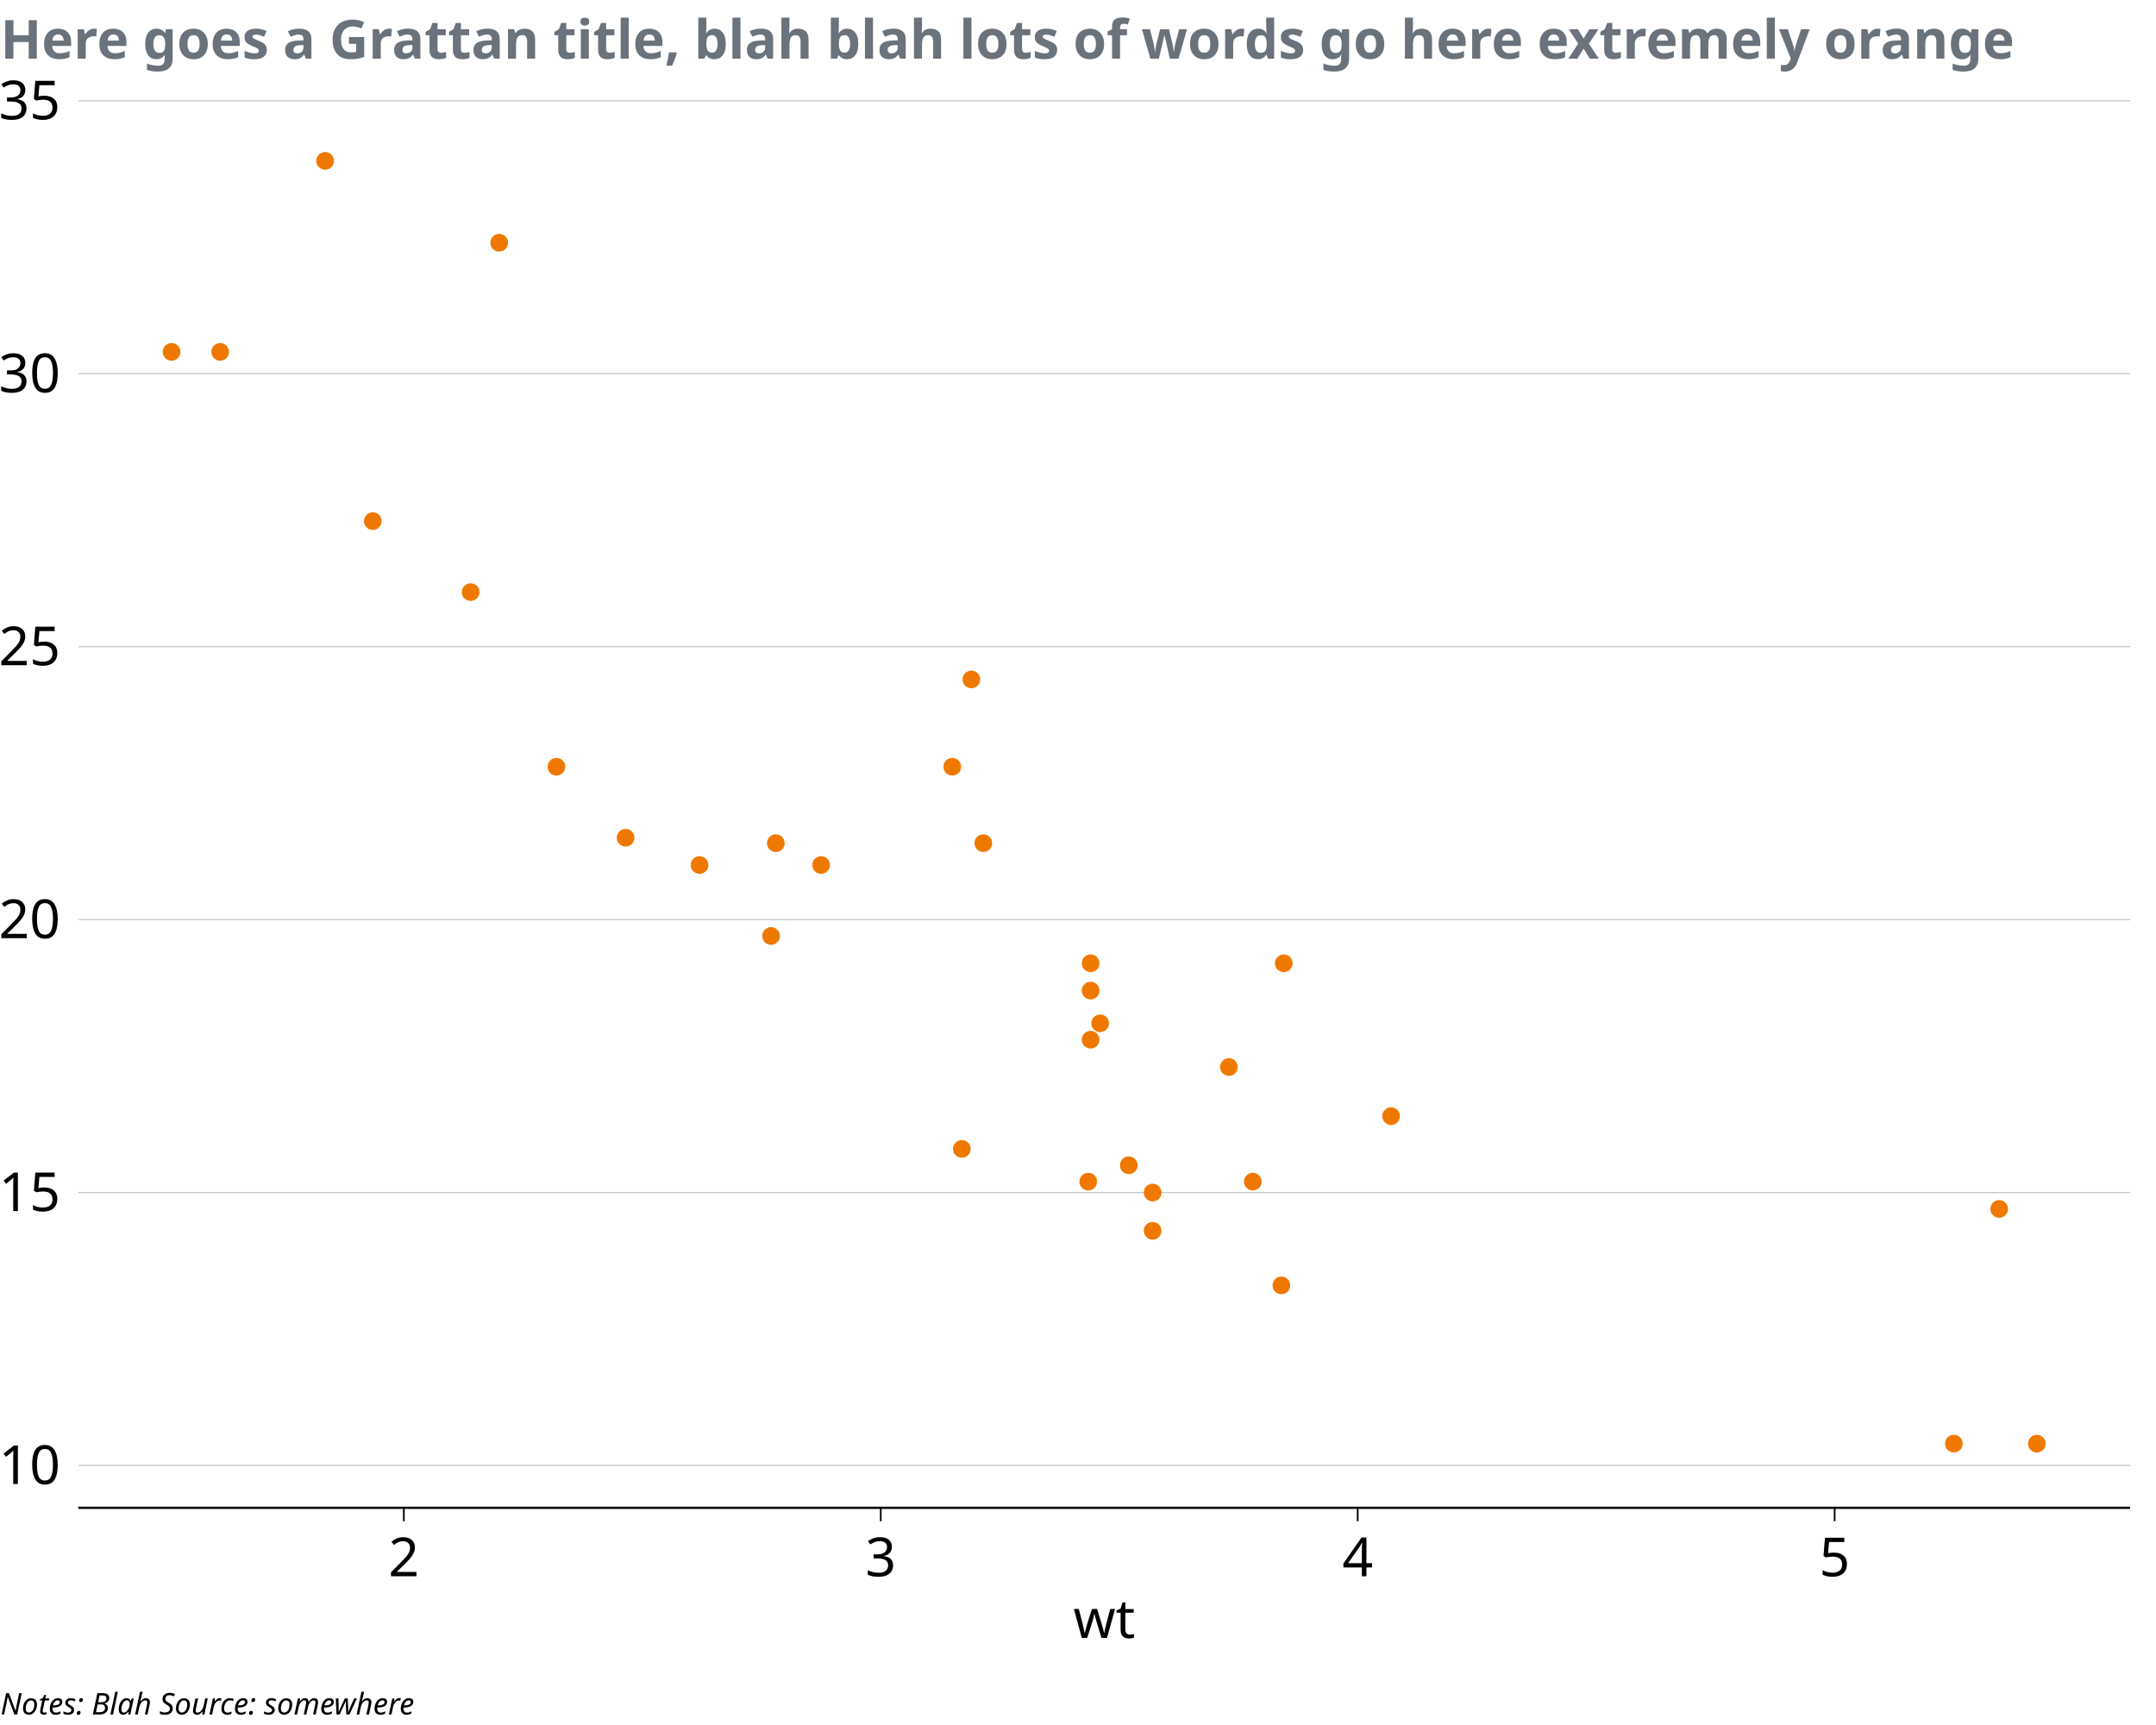
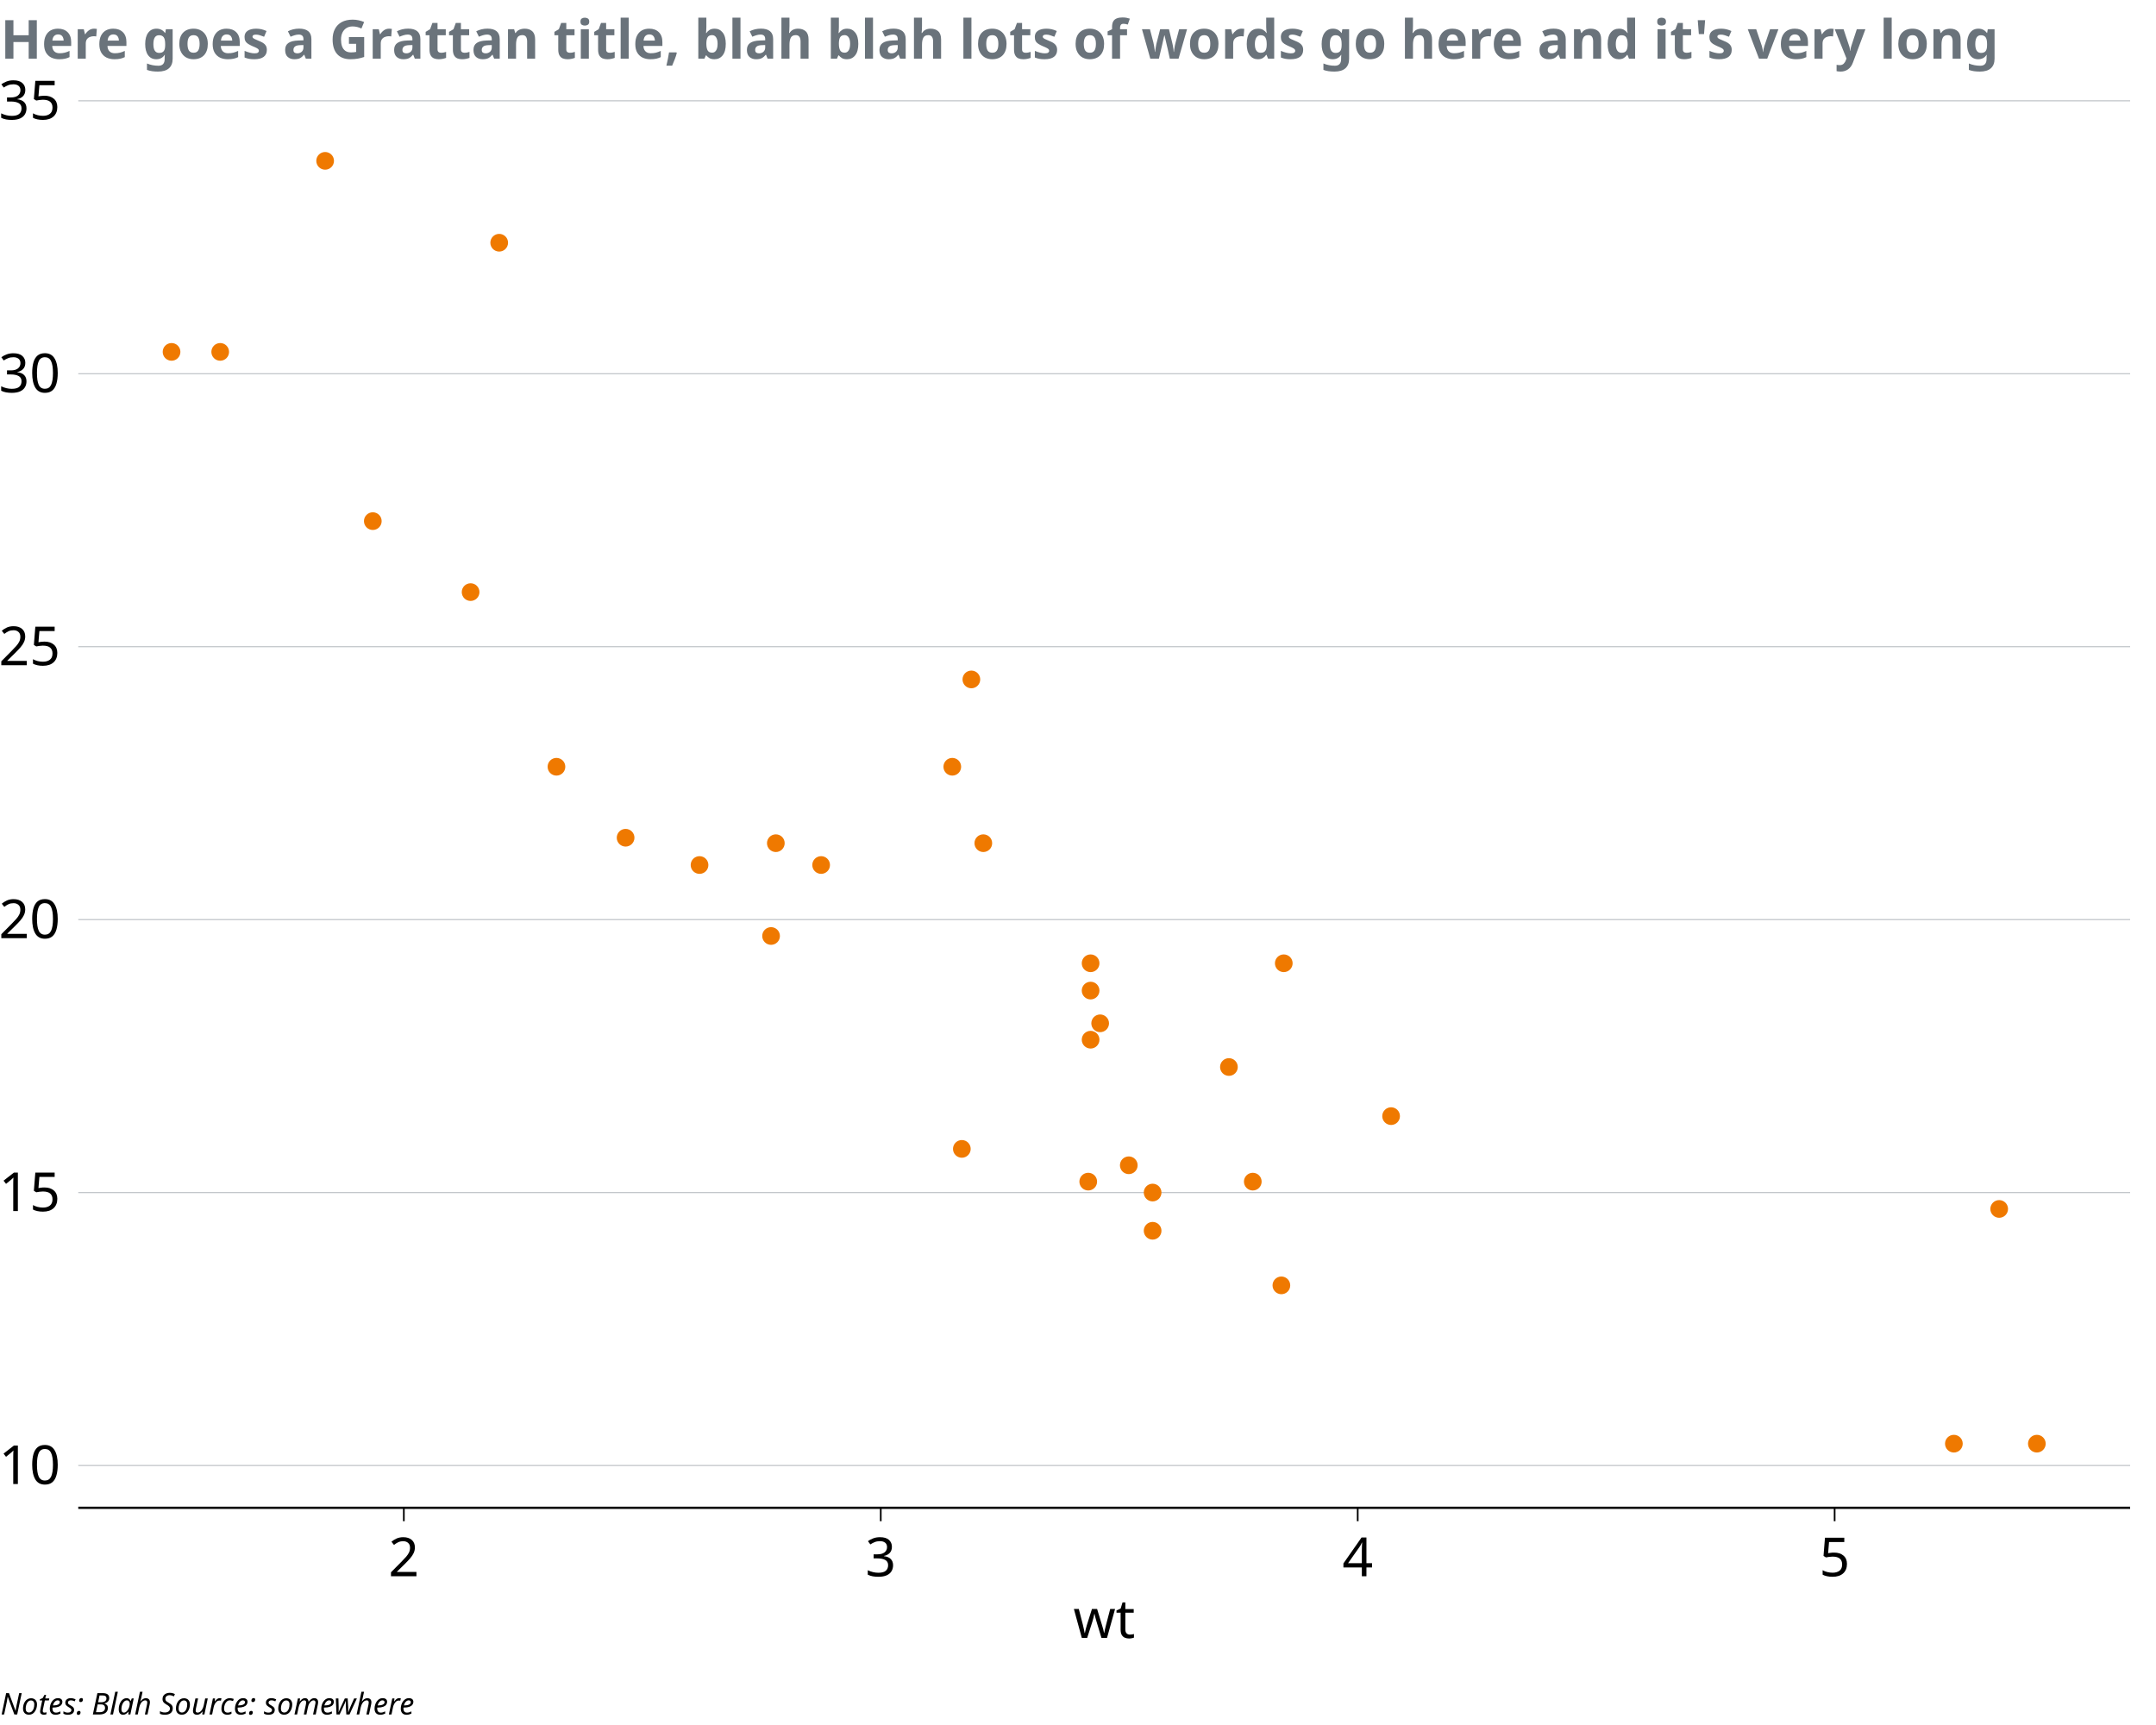
<svg xmlns="http://www.w3.org/2000/svg" class="svglite" data-engine-version="2.0" width="720.00pt" height="576.00pt" viewBox="0 0 720.00 576.00">
  <defs>
    <style type="text/css">
    .svglite line, .svglite polyline, .svglite polygon, .svglite path, .svglite rect, .svglite circle {
      fill: none;
      stroke: #000000;
      stroke-linecap: round;
      stroke-linejoin: round;
      stroke-miterlimit: 10.00;
    }
  </style>
  </defs>
  <rect width="100%" height="100%" style="stroke: none; fill: #FFFFFF;" />
  <defs>
    <clipPath id="cpMC4wMHw3MjAuMDB8MC4wMHw1NzYuMDA=">
      <rect x="0.00" y="0.00" width="720.00" height="576.00" />
    </clipPath>
  </defs>
  <g clip-path="url(#cpMC4wMHw3MjAuMDB8MC4wMHw1NzYuMDA=)">
    <rect x="0.00" y="0.00" width="720.00" height="576.00" style="stroke-width: 0.75; stroke: none; fill: #FFFFFF;" />
  </g>
  <defs>
    <clipPath id="cpMjYuMTR8NzExLjM2fDMyLjI5fDUwMy40Nw==">
      <rect x="26.14" y="32.29" width="685.22" height="471.18" />
    </clipPath>
  </defs>
  <g clip-path="url(#cpMjYuMTR8NzExLjM2fDMyLjI5fDUwMy40Nw==)">
    <rect x="26.14" y="32.29" width="685.22" height="471.18" style="stroke-width: 0.75; stroke: none; fill: #FFFFFF;" />
    <polyline points="26.14,489.35 711.36,489.35 " style="stroke-width: 0.38; stroke: #C3C7CB; stroke-linecap: butt;" />
    <polyline points="26.14,398.21 711.36,398.21 " style="stroke-width: 0.38; stroke: #C3C7CB; stroke-linecap: butt;" />
    <polyline points="26.14,307.07 711.36,307.07 " style="stroke-width: 0.38; stroke: #C3C7CB; stroke-linecap: butt;" />
    <polyline points="26.14,215.93 711.36,215.93 " style="stroke-width: 0.38; stroke: #C3C7CB; stroke-linecap: butt;" />
    <polyline points="26.14,124.80 711.36,124.80 " style="stroke-width: 0.38; stroke: #C3C7CB; stroke-linecap: butt;" />
    <polyline points="26.14,33.66 711.36,33.66 " style="stroke-width: 0.38; stroke: #C3C7CB; stroke-linecap: butt;" />
    <circle cx="233.61" cy="288.84" r="2.60" style="stroke-width: 0.71; stroke: #EF7900; fill: #EF7900;" />
    <circle cx="274.22" cy="288.84" r="2.60" style="stroke-width: 0.71; stroke: #EF7900; fill: #EF7900;" />
    <circle cx="185.83" cy="256.03" r="2.60" style="stroke-width: 0.71; stroke: #EF7900; fill: #EF7900;" />
    <circle cx="328.38" cy="281.55" r="2.60" style="stroke-width: 0.71; stroke: #EF7900; fill: #EF7900;" />
    <circle cx="364.21" cy="330.77" r="2.60" style="stroke-width: 0.71; stroke: #EF7900; fill: #EF7900;" />
    <circle cx="367.40" cy="341.70" r="2.60" style="stroke-width: 0.71; stroke: #EF7900; fill: #EF7900;" />
    <circle cx="384.92" cy="410.97" r="2.60" style="stroke-width: 0.71; stroke: #EF7900; fill: #EF7900;" />
    <circle cx="324.39" cy="226.87" r="2.60" style="stroke-width: 0.71; stroke: #EF7900; fill: #EF7900;" />
    <circle cx="318.02" cy="256.03" r="2.60" style="stroke-width: 0.71; stroke: #EF7900; fill: #EF7900;" />
    <circle cx="364.21" cy="321.65" r="2.60" style="stroke-width: 0.71; stroke: #EF7900; fill: #EF7900;" />
    <circle cx="364.21" cy="347.17" r="2.60" style="stroke-width: 0.71; stroke: #EF7900; fill: #EF7900;" />
    <circle cx="464.56" cy="372.69" r="2.60" style="stroke-width: 0.71; stroke: #EF7900; fill: #EF7900;" />
    <circle cx="410.40" cy="356.29" r="2.60" style="stroke-width: 0.71; stroke: #EF7900; fill: #EF7900;" />
    <circle cx="418.37" cy="394.56" r="2.60" style="stroke-width: 0.71; stroke: #EF7900; fill: #EF7900;" />
    <circle cx="652.50" cy="482.06" r="2.60" style="stroke-width: 0.71; stroke: #EF7900; fill: #EF7900;" />
    <circle cx="680.21" cy="482.06" r="2.60" style="stroke-width: 0.71; stroke: #EF7900; fill: #EF7900;" />
    <circle cx="667.63" cy="403.68" r="2.60" style="stroke-width: 0.71; stroke: #EF7900; fill: #EF7900;" />
    <circle cx="166.71" cy="81.05" r="2.60" style="stroke-width: 0.71; stroke: #EF7900; fill: #EF7900;" />
    <circle cx="73.54" cy="117.50" r="2.60" style="stroke-width: 0.71; stroke: #EF7900; fill: #EF7900;" />
    <circle cx="108.58" cy="53.71" r="2.60" style="stroke-width: 0.71; stroke: #EF7900; fill: #EF7900;" />
    <circle cx="208.92" cy="279.73" r="2.60" style="stroke-width: 0.71; stroke: #EF7900; fill: #EF7900;" />
    <circle cx="376.96" cy="389.10" r="2.60" style="stroke-width: 0.71; stroke: #EF7900; fill: #EF7900;" />
    <circle cx="363.42" cy="394.56" r="2.60" style="stroke-width: 0.71; stroke: #EF7900; fill: #EF7900;" />
    <circle cx="427.92" cy="429.20" r="2.60" style="stroke-width: 0.71; stroke: #EF7900; fill: #EF7900;" />
    <circle cx="428.72" cy="321.65" r="2.60" style="stroke-width: 0.71; stroke: #EF7900; fill: #EF7900;" />
    <circle cx="124.50" cy="174.01" r="2.60" style="stroke-width: 0.71; stroke: #EF7900; fill: #EF7900;" />
    <circle cx="157.16" cy="197.71" r="2.60" style="stroke-width: 0.71; stroke: #EF7900; fill: #EF7900;" />
    <circle cx="57.29" cy="117.50" r="2.60" style="stroke-width: 0.71; stroke: #EF7900; fill: #EF7900;" />
    <circle cx="321.21" cy="383.63" r="2.60" style="stroke-width: 0.71; stroke: #EF7900; fill: #EF7900;" />
    <circle cx="257.50" cy="312.54" r="2.60" style="stroke-width: 0.71; stroke: #EF7900; fill: #EF7900;" />
    <circle cx="384.92" cy="398.21" r="2.60" style="stroke-width: 0.71; stroke: #EF7900; fill: #EF7900;" />
    <circle cx="259.09" cy="281.55" r="2.60" style="stroke-width: 0.71; stroke: #EF7900; fill: #EF7900;" />
  </g>
  <g clip-path="url(#cpMC4wMHw3MjAuMDB8MC4wMHw1NzYuMDA=)">
    <text x="20.17" y="495.54" text-anchor="end" style="font-size: 18.00px; font-family: sans;" textLength="20.02px" lengthAdjust="spacingAndGlyphs">10</text>
    <text x="20.17" y="404.40" text-anchor="end" style="font-size: 18.00px; font-family: sans;" textLength="20.02px" lengthAdjust="spacingAndGlyphs">15</text>
    <text x="20.17" y="313.27" text-anchor="end" style="font-size: 18.00px; font-family: sans;" textLength="20.02px" lengthAdjust="spacingAndGlyphs">20</text>
    <text x="20.17" y="222.13" text-anchor="end" style="font-size: 18.00px; font-family: sans;" textLength="20.02px" lengthAdjust="spacingAndGlyphs">25</text>
    <text x="20.17" y="130.99" text-anchor="end" style="font-size: 18.00px; font-family: sans;" textLength="20.02px" lengthAdjust="spacingAndGlyphs">30</text>
    <text x="20.17" y="39.85" text-anchor="end" style="font-size: 18.00px; font-family: sans;" textLength="20.02px" lengthAdjust="spacingAndGlyphs">35</text>
    <polyline points="26.14,503.47 711.36,503.47 " style="stroke-width: 0.75; stroke-linecap: butt;" />
    <polyline points="134.86,507.96 134.86,503.47 " style="stroke-width: 0.56; stroke-linecap: butt;" />
    <polyline points="294.13,507.96 294.13,503.47 " style="stroke-width: 0.56; stroke-linecap: butt;" />
    <polyline points="453.41,507.96 453.41,503.47 " style="stroke-width: 0.56; stroke-linecap: butt;" />
    <polyline points="612.68,507.96 612.68,503.47 " style="stroke-width: 0.56; stroke-linecap: butt;" />
    <text x="134.86" y="526.32" text-anchor="middle" style="font-size: 18.00px; font-family: sans;" textLength="10.01px" lengthAdjust="spacingAndGlyphs">2</text>
    <text x="294.13" y="526.32" text-anchor="middle" style="font-size: 18.00px; font-family: sans;" textLength="10.01px" lengthAdjust="spacingAndGlyphs">3</text>
    <text x="453.41" y="526.32" text-anchor="middle" style="font-size: 18.00px; font-family: sans;" textLength="10.01px" lengthAdjust="spacingAndGlyphs">4</text>
    <text x="612.68" y="526.32" text-anchor="middle" style="font-size: 18.00px; font-family: sans;" textLength="10.01px" lengthAdjust="spacingAndGlyphs">5</text>
    <text x="368.75" y="546.93" text-anchor="middle" style="font-size: 18.00px; font-family: sans;" textLength="18.00px" lengthAdjust="spacingAndGlyphs">wt</text>
-     <text x="0.14" y="19.59" style="font-size: 18.00px; font-weight: bold; fill: #6A737B; font-family: sans;" textLength="595.38px" lengthAdjust="spacingAndGlyphs">Here goes a Grattan title, blah blah lots of words go here extremely orange</text>
+     <text x="0.14" y="19.59" style="font-size: 18.00px; font-weight: bold; fill: #6A737B; font-family: sans;" textLength="590.81px" lengthAdjust="spacingAndGlyphs">Here goes a Grattan title, blah blah lots of words go here and it's very long</text>
    <text x="0.14" y="572.49" style="font-size: 9.99px; font-style: italic; font-family: sans;" textLength="143.29px" lengthAdjust="spacingAndGlyphs">Notes: Blah Source: somewhere</text>
  </g>
</svg>
